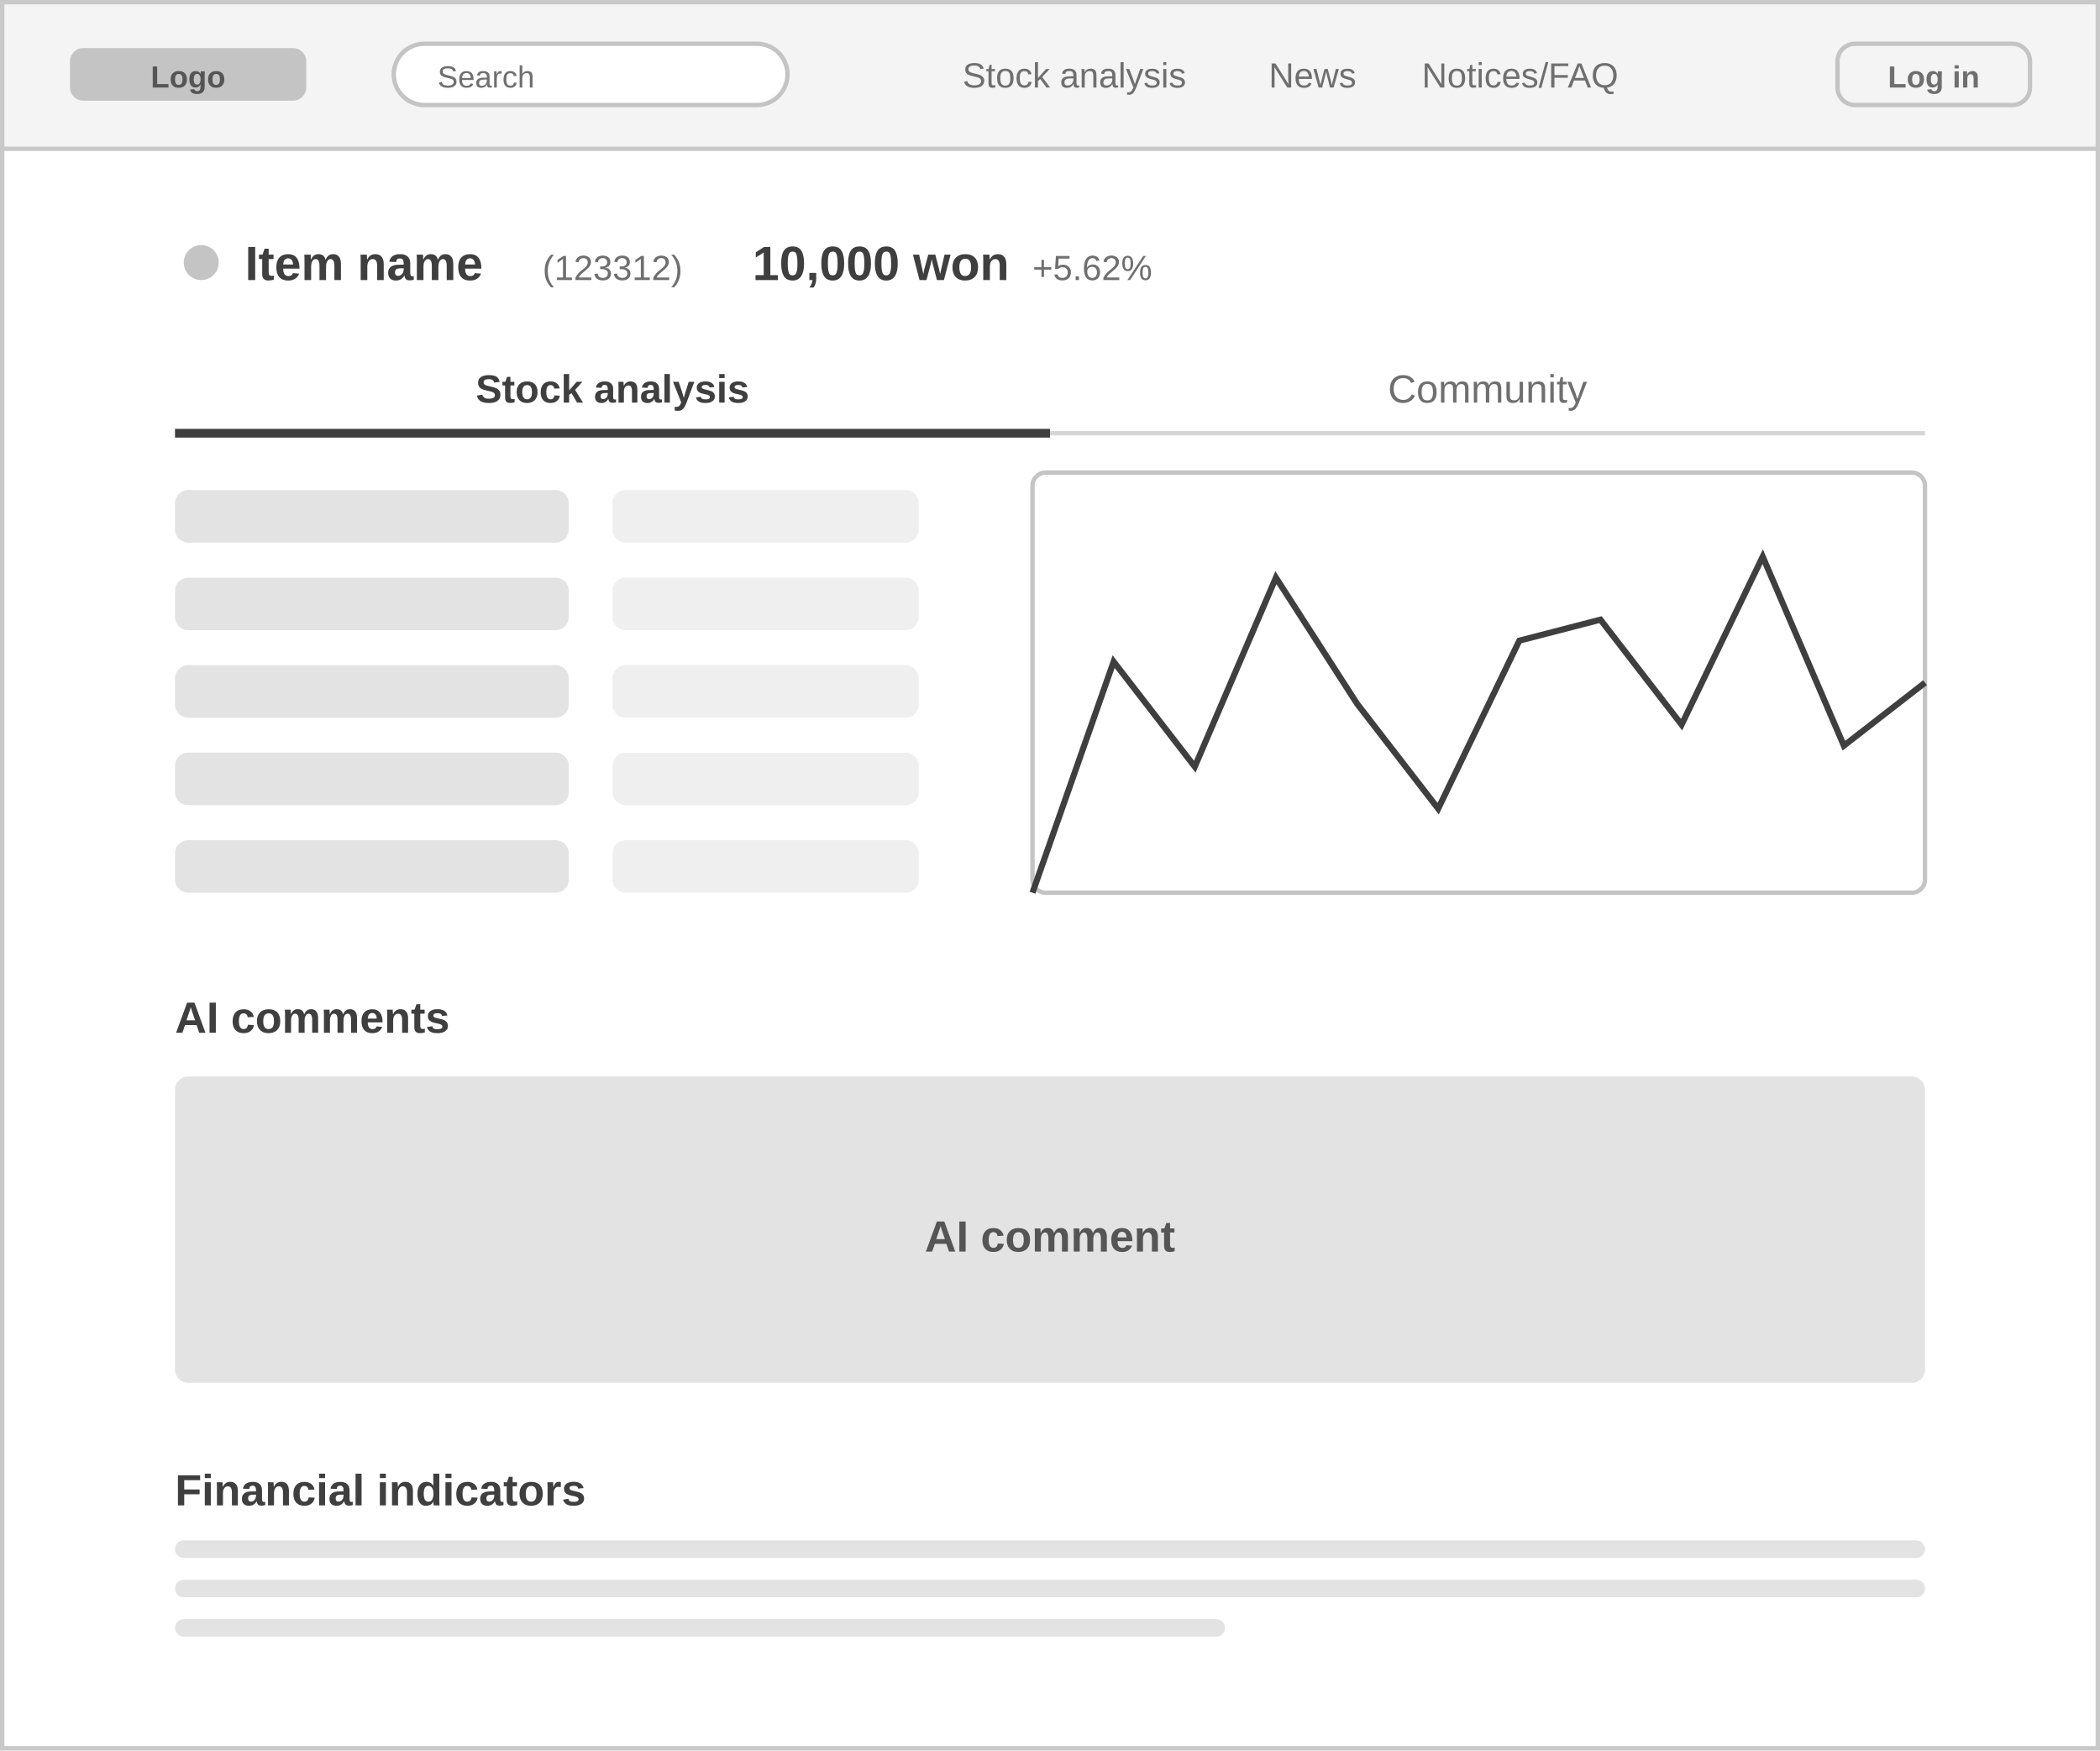
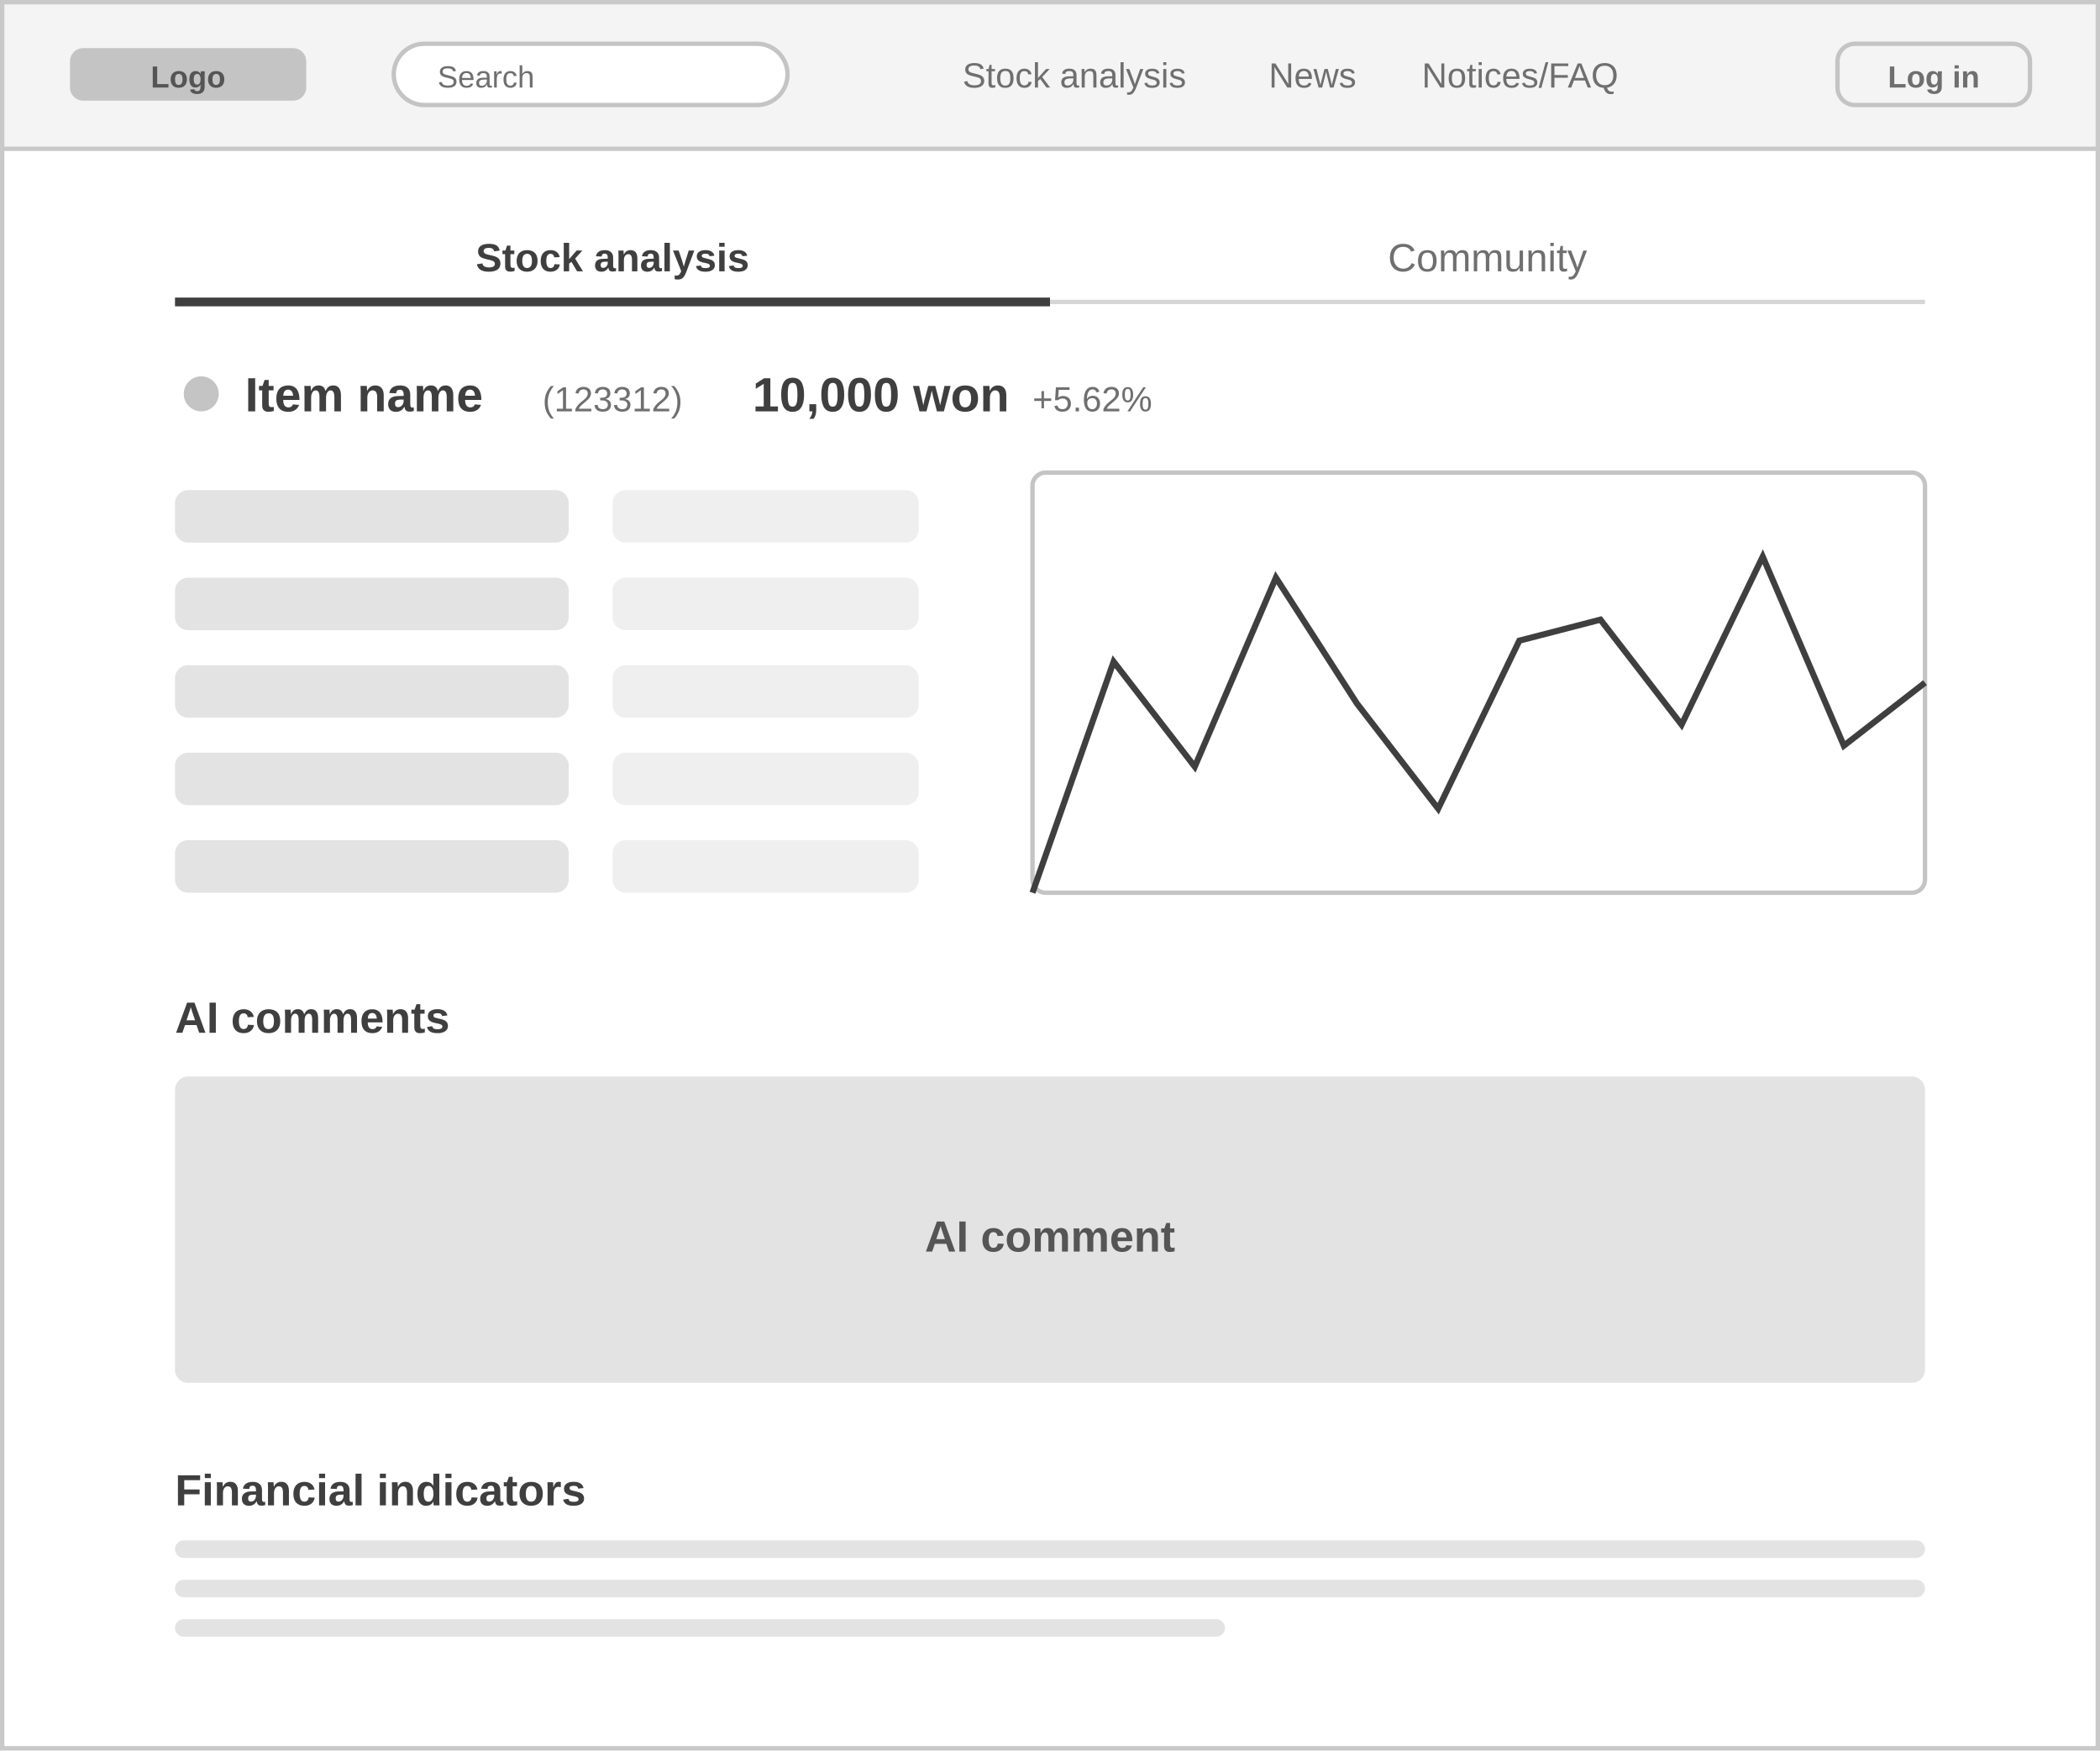
<svg xmlns="http://www.w3.org/2000/svg" viewBox="0 0 480 400" width="960" height="800" role="img" aria-label="Stock analysis page wireframe">
  <rect width="480" height="400" fill="#ffffff" />
  <rect x="0" y="0" width="480" height="34" rx="0" fill="#f4f4f4" />
  <rect x="16" y="11" width="54" height="12" rx="3" fill="#c4c4c4" />
  <text x="43" y="20" font-family="Arial, Helvetica, sans-serif" font-size="7" font-weight="700" fill="#555" text-anchor="middle">Logo</text>
  <rect x="90" y="10" width="90" height="14" rx="7" fill="#fff" />
  <rect x="90" y="10" width="90" height="14" rx="7" fill="none" stroke="#c4c4c4" stroke-width="1" />
  <text x="100" y="20" font-family="Arial, Helvetica, sans-serif" font-size="7" font-weight="400" fill="#6f6f6f" text-anchor="start">Search</text>
  <text x="220" y="20" font-family="Arial, Helvetica, sans-serif" font-size="8" font-weight="400" fill="#6f6f6f" text-anchor="start">Stock analysis</text>
  <text x="290" y="20" font-family="Arial, Helvetica, sans-serif" font-size="8" font-weight="400" fill="#6f6f6f" text-anchor="start">News</text>
  <text x="325" y="20" font-family="Arial, Helvetica, sans-serif" font-size="8" font-weight="400" fill="#6f6f6f" text-anchor="start">Notices/FAQ</text>
  <rect x="420" y="10" width="44" height="14" rx="4" fill="none" stroke="#c4c4c4" stroke-width="1" />
  <text x="442" y="20" font-family="Arial, Helvetica, sans-serif" font-size="7" font-weight="700" fill="#6f6f6f" text-anchor="middle">Log in</text>
  <line x1="0" y1="34" x2="480" y2="34" stroke="#c9c9c9" stroke-width="1" />
-   <circle cx="46" cy="60" r="4" fill="#c4c4c4" />
-   <text x="56" y="64" font-family="Arial, Helvetica, sans-serif" font-size="11" font-weight="700" fill="#3f3f3f" text-anchor="start">Item name</text>
-   <text x="124" y="64" font-family="Arial, Helvetica, sans-serif" font-size="8" font-weight="400" fill="#6f6f6f" text-anchor="start">(123312)</text>
-   <text x="172" y="64" font-family="Arial, Helvetica, sans-serif" font-size="11" font-weight="700" fill="#3f3f3f" text-anchor="start">10,000 won</text>
-   <text x="236" y="64" font-family="Arial, Helvetica, sans-serif" font-size="8" font-weight="400" fill="#6f6f6f" text-anchor="start">+5.62%</text>
-   <text x="140" y="92" font-family="Arial, Helvetica, sans-serif" font-size="9" font-weight="700" fill="#3f3f3f" text-anchor="middle">Stock analysis</text>
-   <line x1="40" y1="99" x2="240" y2="99" stroke="#3f3f3f" stroke-width="2" />
-   <text x="340" y="92" font-family="Arial, Helvetica, sans-serif" font-size="9" font-weight="400" fill="#6f6f6f" text-anchor="middle">Community</text>
-   <line x1="240" y1="99" x2="440" y2="99" stroke="#d6d6d6" stroke-width="1" />
+   <text x="140" y="62" font-family="Arial, Helvetica, sans-serif" font-size="9" font-weight="700" fill="#3f3f3f" text-anchor="middle">Stock analysis</text>
+   <line x1="40" y1="69" x2="240" y2="69" stroke="#3f3f3f" stroke-width="2" />
+   <text x="340" y="62" font-family="Arial, Helvetica, sans-serif" font-size="9" font-weight="400" fill="#6f6f6f" text-anchor="middle">Community</text>
+   <line x1="240" y1="69" x2="440" y2="69" stroke="#d6d6d6" stroke-width="1" />
+   <circle cx="46" cy="90" r="4" fill="#c4c4c4" />
+   <text x="56" y="94" font-family="Arial, Helvetica, sans-serif" font-size="11" font-weight="700" fill="#3f3f3f" text-anchor="start">Item name</text>
+   <text x="124" y="94" font-family="Arial, Helvetica, sans-serif" font-size="8" font-weight="400" fill="#6f6f6f" text-anchor="start">(123312)</text>
+   <text x="172" y="94" font-family="Arial, Helvetica, sans-serif" font-size="11" font-weight="700" fill="#3f3f3f" text-anchor="start">10,000 won</text>
+   <text x="236" y="94" font-family="Arial, Helvetica, sans-serif" font-size="8" font-weight="400" fill="#6f6f6f" text-anchor="start">+5.62%</text>
  <rect x="40" y="112" width="90" height="12" rx="3" fill="#e3e3e3" />
  <rect x="140" y="112" width="70" height="12" rx="3" fill="#efefef" />
  <rect x="40" y="132" width="90" height="12" rx="3" fill="#e3e3e3" />
  <rect x="140" y="132" width="70" height="12" rx="3" fill="#efefef" />
  <rect x="40" y="152" width="90" height="12" rx="3" fill="#e3e3e3" />
  <rect x="140" y="152" width="70" height="12" rx="3" fill="#efefef" />
  <rect x="40" y="172" width="90" height="12" rx="3" fill="#e3e3e3" />
  <rect x="140" y="172" width="70" height="12" rx="3" fill="#efefef" />
  <rect x="40" y="192" width="90" height="12" rx="3" fill="#e3e3e3" />
  <rect x="140" y="192" width="70" height="12" rx="3" fill="#efefef" />
  <rect x="236" y="108" width="204" height="96" rx="3" fill="none" stroke="#c4c4c4" stroke-width="1" />
  <polyline points="236,204 254.545,151.2 273.091,175.2 291.636,132 310.182,160.8 328.727,184.8 347.273,146.4 365.818,141.6 384.364,165.6 402.909,127.2 421.455,170.4 440,156" fill="none" stroke="#3f3f3f" stroke-width="1.4" />
  <text x="40" y="236" font-family="Arial, Helvetica, sans-serif" font-size="10" font-weight="700" fill="#3f3f3f" text-anchor="start">AI comments</text>
  <rect x="40" y="246" width="400" height="70" rx="3" fill="#e3e3e3" />
  <text x="240" y="286" font-family="Arial, Helvetica, sans-serif" font-size="10" font-weight="700" fill="#555" text-anchor="middle">AI comment</text>
  <text x="40" y="344" font-family="Arial, Helvetica, sans-serif" font-size="10" font-weight="700" fill="#3f3f3f" text-anchor="start">Financial indicators</text>
  <rect x="40" y="352" width="400" height="4" rx="2" fill="#e3e3e3" />
  <rect x="40" y="361" width="400" height="4" rx="2" fill="#e3e3e3" />
  <rect x="40" y="370" width="240" height="4" rx="2" fill="#e3e3e3" />
  <rect x="0.5" y="0.5" width="479" height="399" fill="none" stroke="#c9c9c9" />
</svg>
